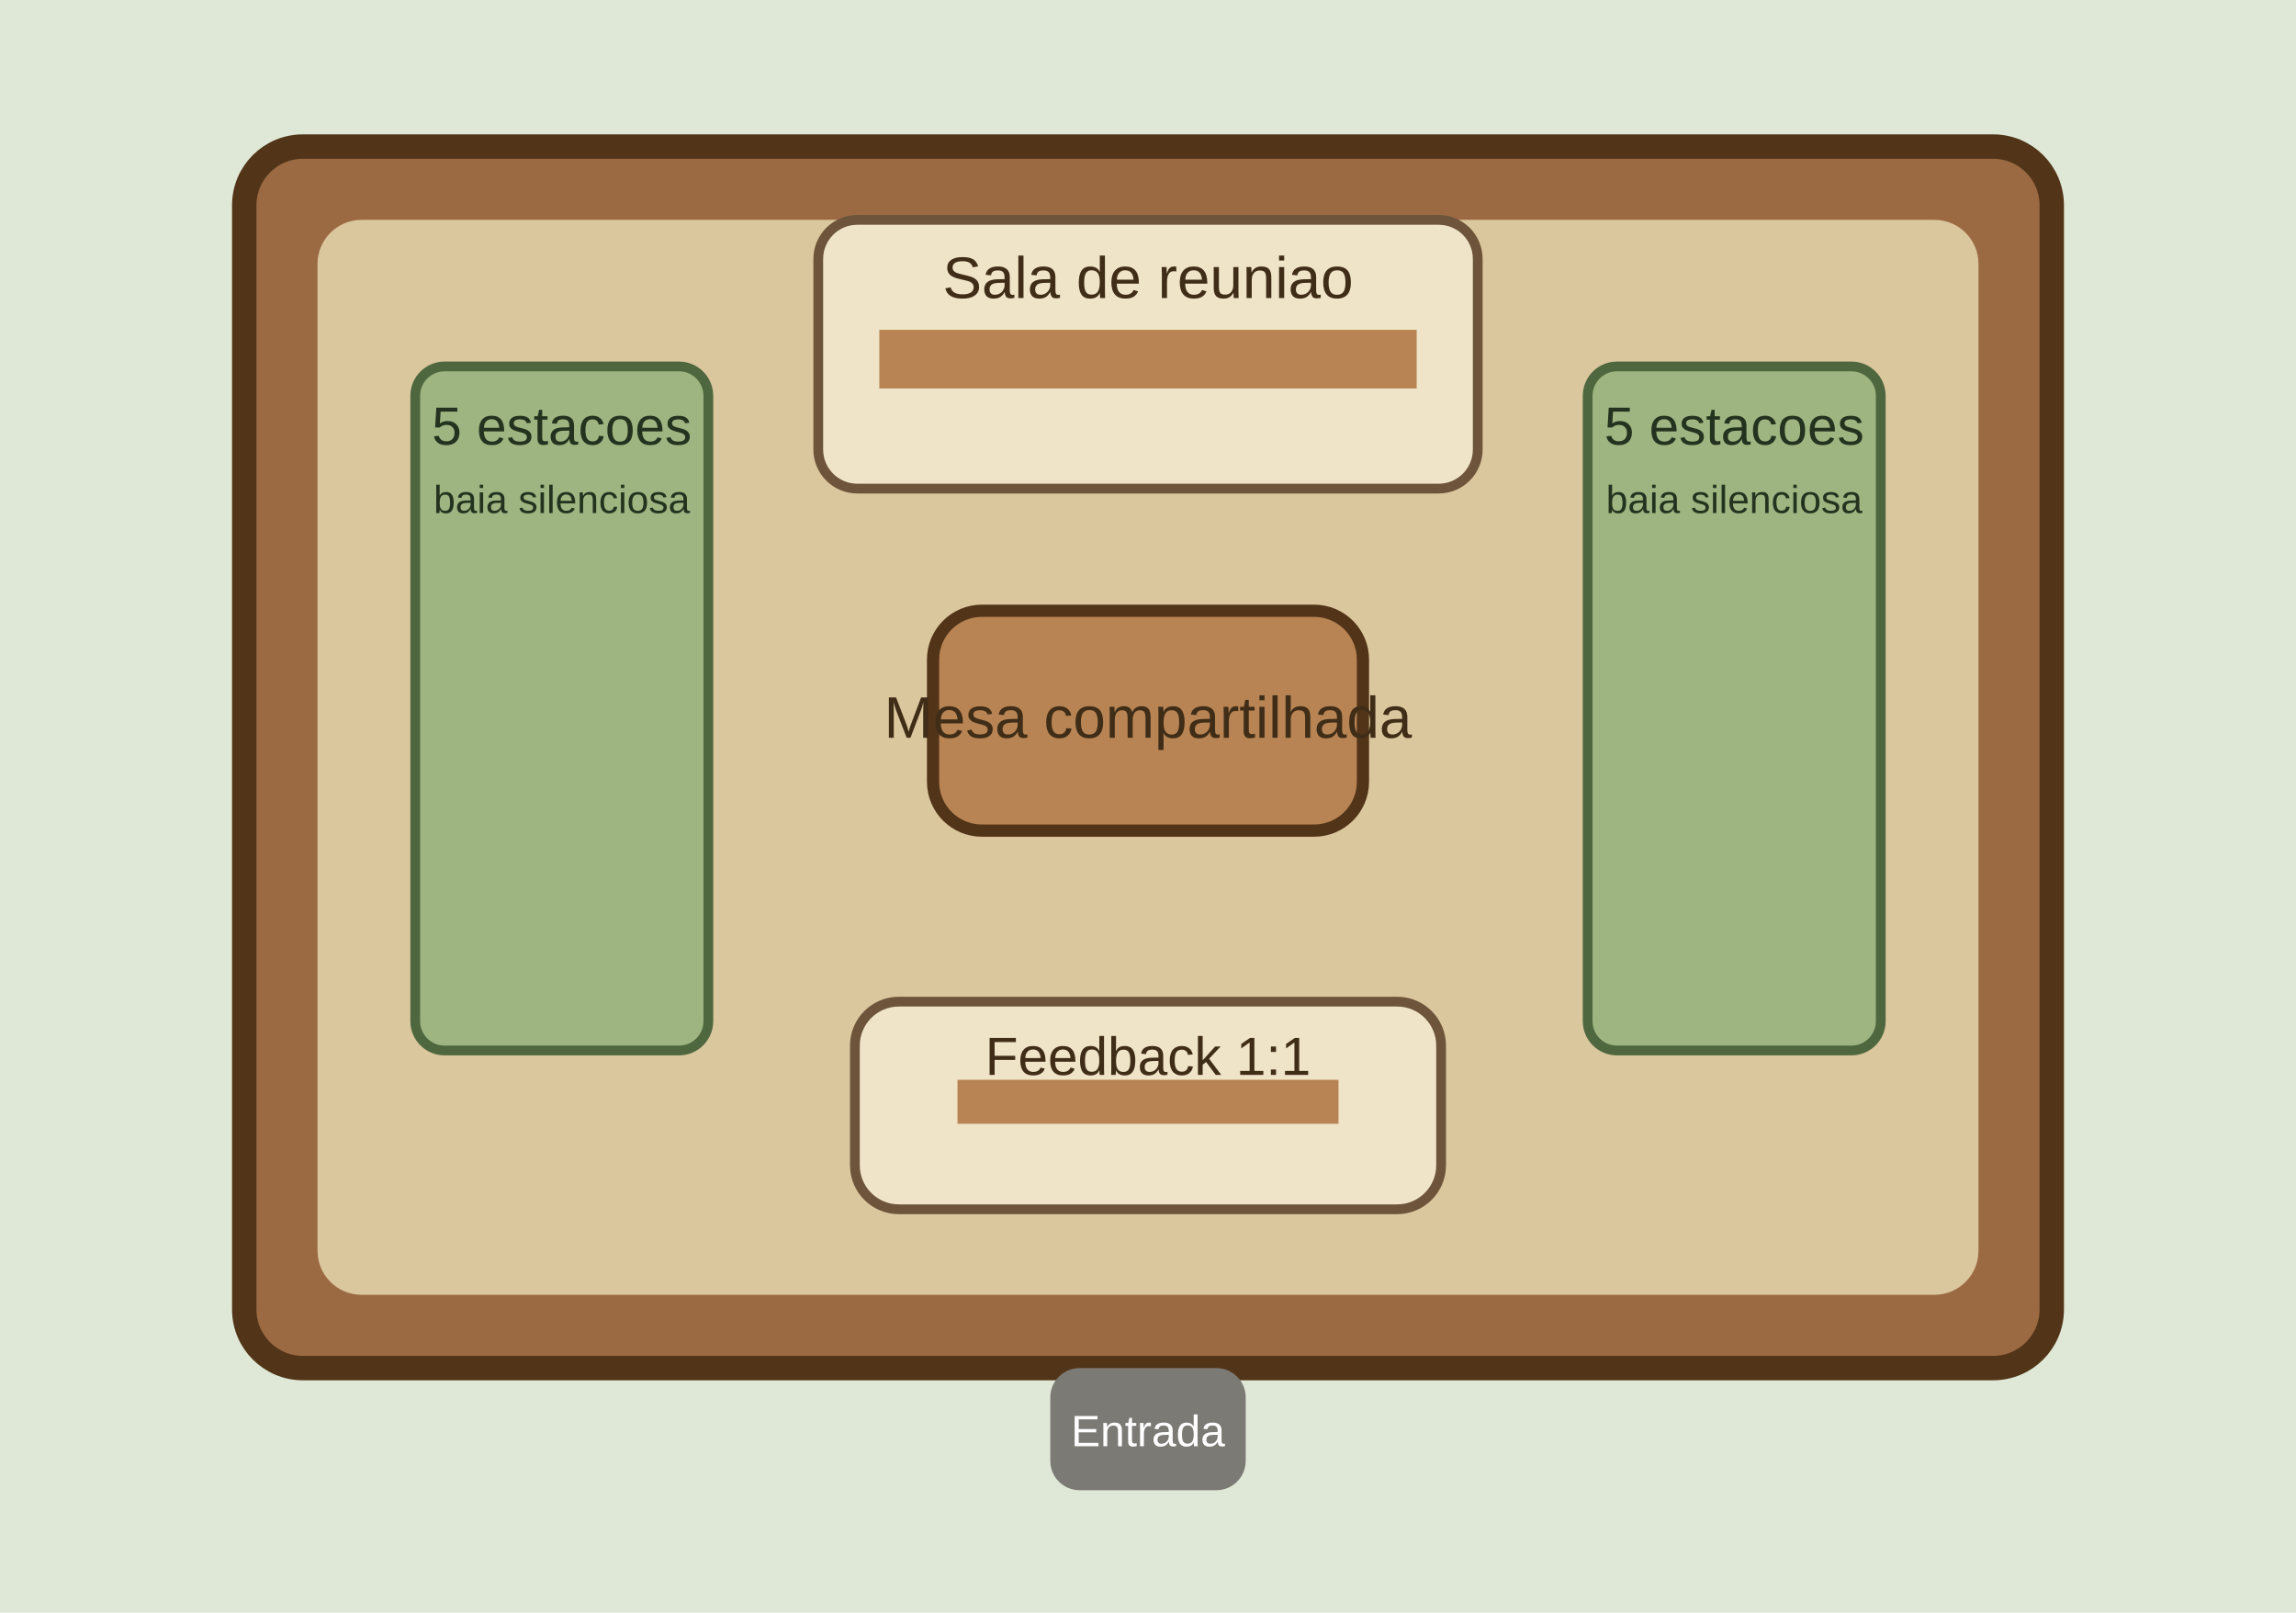
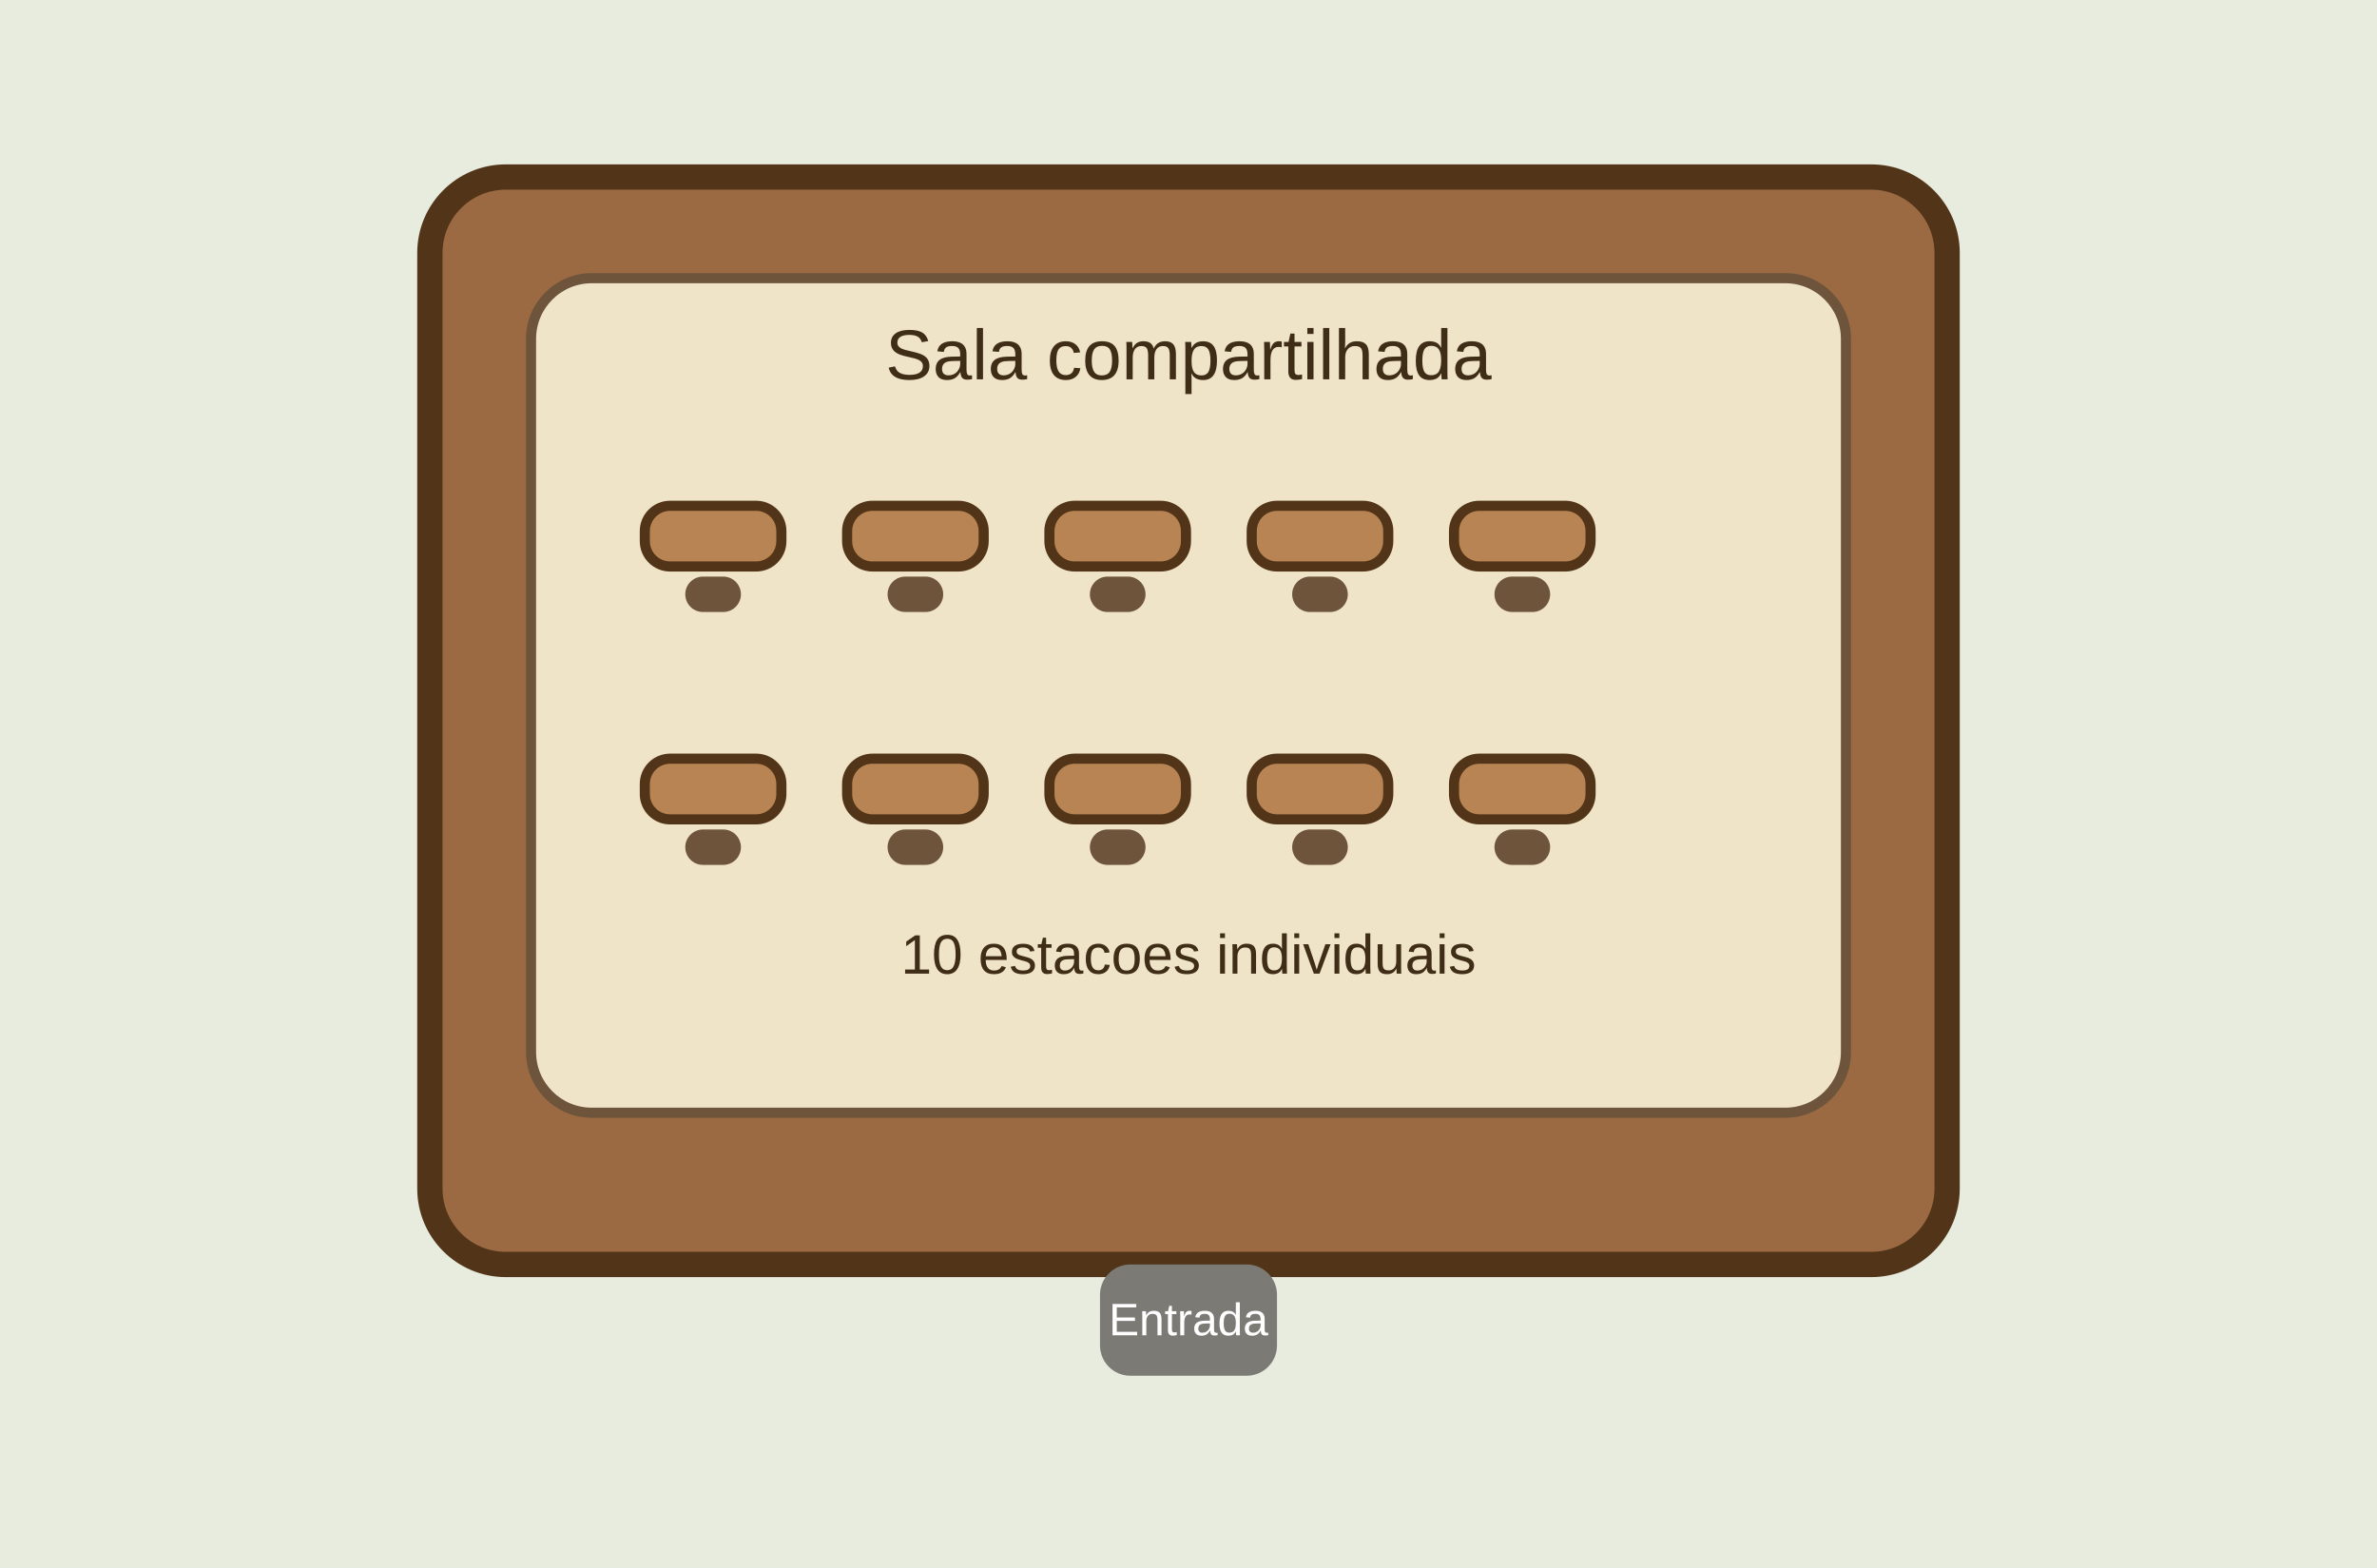
- <svg xmlns="http://www.w3.org/2000/svg" width="940" height="660" viewBox="0 0 940 660">
-   <rect width="940" height="660" fill="#dfe8d6" />
-   <rect x="100" y="60" width="740" height="500" rx="24" fill="#9b6a43" stroke="#523418" stroke-width="10" />
-   <rect x="130" y="90" width="680" height="440" rx="18" fill="#dbc79d" />
-   <rect x="335" y="90" width="270" height="110" rx="16" fill="#efe4c8" stroke="#6d543a" stroke-width="4" />
-   <rect x="360" y="135" width="220" height="24" fill="#b88453" />
-   <text x="470" y="122" font-family="Segoe UI, Arial, sans-serif" font-size="24" text-anchor="middle" fill="#3f2d18">Sala de reuniao</text>
-   <rect x="170" y="150" width="120" height="280" rx="12" fill="#9eb581" stroke="#4f673e" stroke-width="4" />
-   <rect x="650" y="150" width="120" height="280" rx="12" fill="#9eb581" stroke="#4f673e" stroke-width="4" />
-   <text x="230" y="182" font-family="Segoe UI, Arial, sans-serif" font-size="22" text-anchor="middle" fill="#24331f">5 estacoes</text>
-   <text x="710" y="182" font-family="Segoe UI, Arial, sans-serif" font-size="22" text-anchor="middle" fill="#24331f">5 estacoes</text>
-   <text x="230" y="210" font-family="Segoe UI, Arial, sans-serif" font-size="16" text-anchor="middle" fill="#24331f">baia silenciosa</text>
-   <text x="710" y="210" font-family="Segoe UI, Arial, sans-serif" font-size="16" text-anchor="middle" fill="#24331f">baia silenciosa</text>
-   <rect x="382" y="250" width="176" height="90" rx="20" fill="#b88453" stroke="#523418" stroke-width="5" />
-   <text x="470" y="302" font-family="Segoe UI, Arial, sans-serif" font-size="24" text-anchor="middle" fill="#3f2d18">Mesa compartilhada</text>
-   <rect x="350" y="410" width="240" height="85" rx="18" fill="#efe4c8" stroke="#6d543a" stroke-width="4" />
-   <rect x="392" y="442" width="156" height="18" fill="#b88453" />
-   <text x="470" y="440" font-family="Segoe UI, Arial, sans-serif" font-size="22" text-anchor="middle" fill="#3f2d18">Feedback 1:1</text>
-   <rect x="430" y="560" width="80" height="50" rx="12" fill="#7b7a75" />
-   <text x="470" y="592" font-family="Segoe UI, Arial, sans-serif" font-size="18" text-anchor="middle" fill="#ffffff">Entrada</text>
+ <svg xmlns="http://www.w3.org/2000/svg" width="940" height="620" viewBox="0 0 940 620">
+   <rect width="940" height="620" fill="#e7ecdf" />
+   <rect x="170" y="70" width="600" height="430" rx="30" fill="#9b6a43" stroke="#523418" stroke-width="10" />
+   <rect x="210" y="110" width="520" height="330" rx="24" fill="#efe4c8" stroke="#6d543a" stroke-width="4" />
+   <text x="470" y="150" font-family="Segoe UI, Arial, sans-serif" font-size="28" text-anchor="middle" fill="#3f2d18">Sala compartilhada</text>
+   <g fill="#b88453" stroke="#523418" stroke-width="4">
+     <rect x="255" y="200" width="54" height="24" rx="10" />
+     <rect x="335" y="200" width="54" height="24" rx="10" />
+     <rect x="415" y="200" width="54" height="24" rx="10" />
+     <rect x="495" y="200" width="54" height="24" rx="10" />
+     <rect x="575" y="200" width="54" height="24" rx="10" />
+     <rect x="255" y="300" width="54" height="24" rx="10" />
+     <rect x="335" y="300" width="54" height="24" rx="10" />
+     <rect x="415" y="300" width="54" height="24" rx="10" />
+     <rect x="495" y="300" width="54" height="24" rx="10" />
+     <rect x="575" y="300" width="54" height="24" rx="10" />
+   </g>
+   <g fill="#6d543a">
+     <rect x="271" y="228" width="22" height="14" rx="7" />
+     <rect x="351" y="228" width="22" height="14" rx="7" />
+     <rect x="431" y="228" width="22" height="14" rx="7" />
+     <rect x="511" y="228" width="22" height="14" rx="7" />
+     <rect x="591" y="228" width="22" height="14" rx="7" />
+     <rect x="271" y="328" width="22" height="14" rx="7" />
+     <rect x="351" y="328" width="22" height="14" rx="7" />
+     <rect x="431" y="328" width="22" height="14" rx="7" />
+     <rect x="511" y="328" width="22" height="14" rx="7" />
+     <rect x="591" y="328" width="22" height="14" rx="7" />
+   </g>
+   <text x="470" y="385" font-family="Segoe UI, Arial, sans-serif" font-size="22" text-anchor="middle" fill="#3f2d18">10 estacoes individuais</text>
+   <rect x="435" y="500" width="70" height="44" rx="12" fill="#7b7a75" />
+   <text x="470" y="528" font-family="Segoe UI, Arial, sans-serif" font-size="18" text-anchor="middle" fill="#ffffff">Entrada</text>
</svg>
